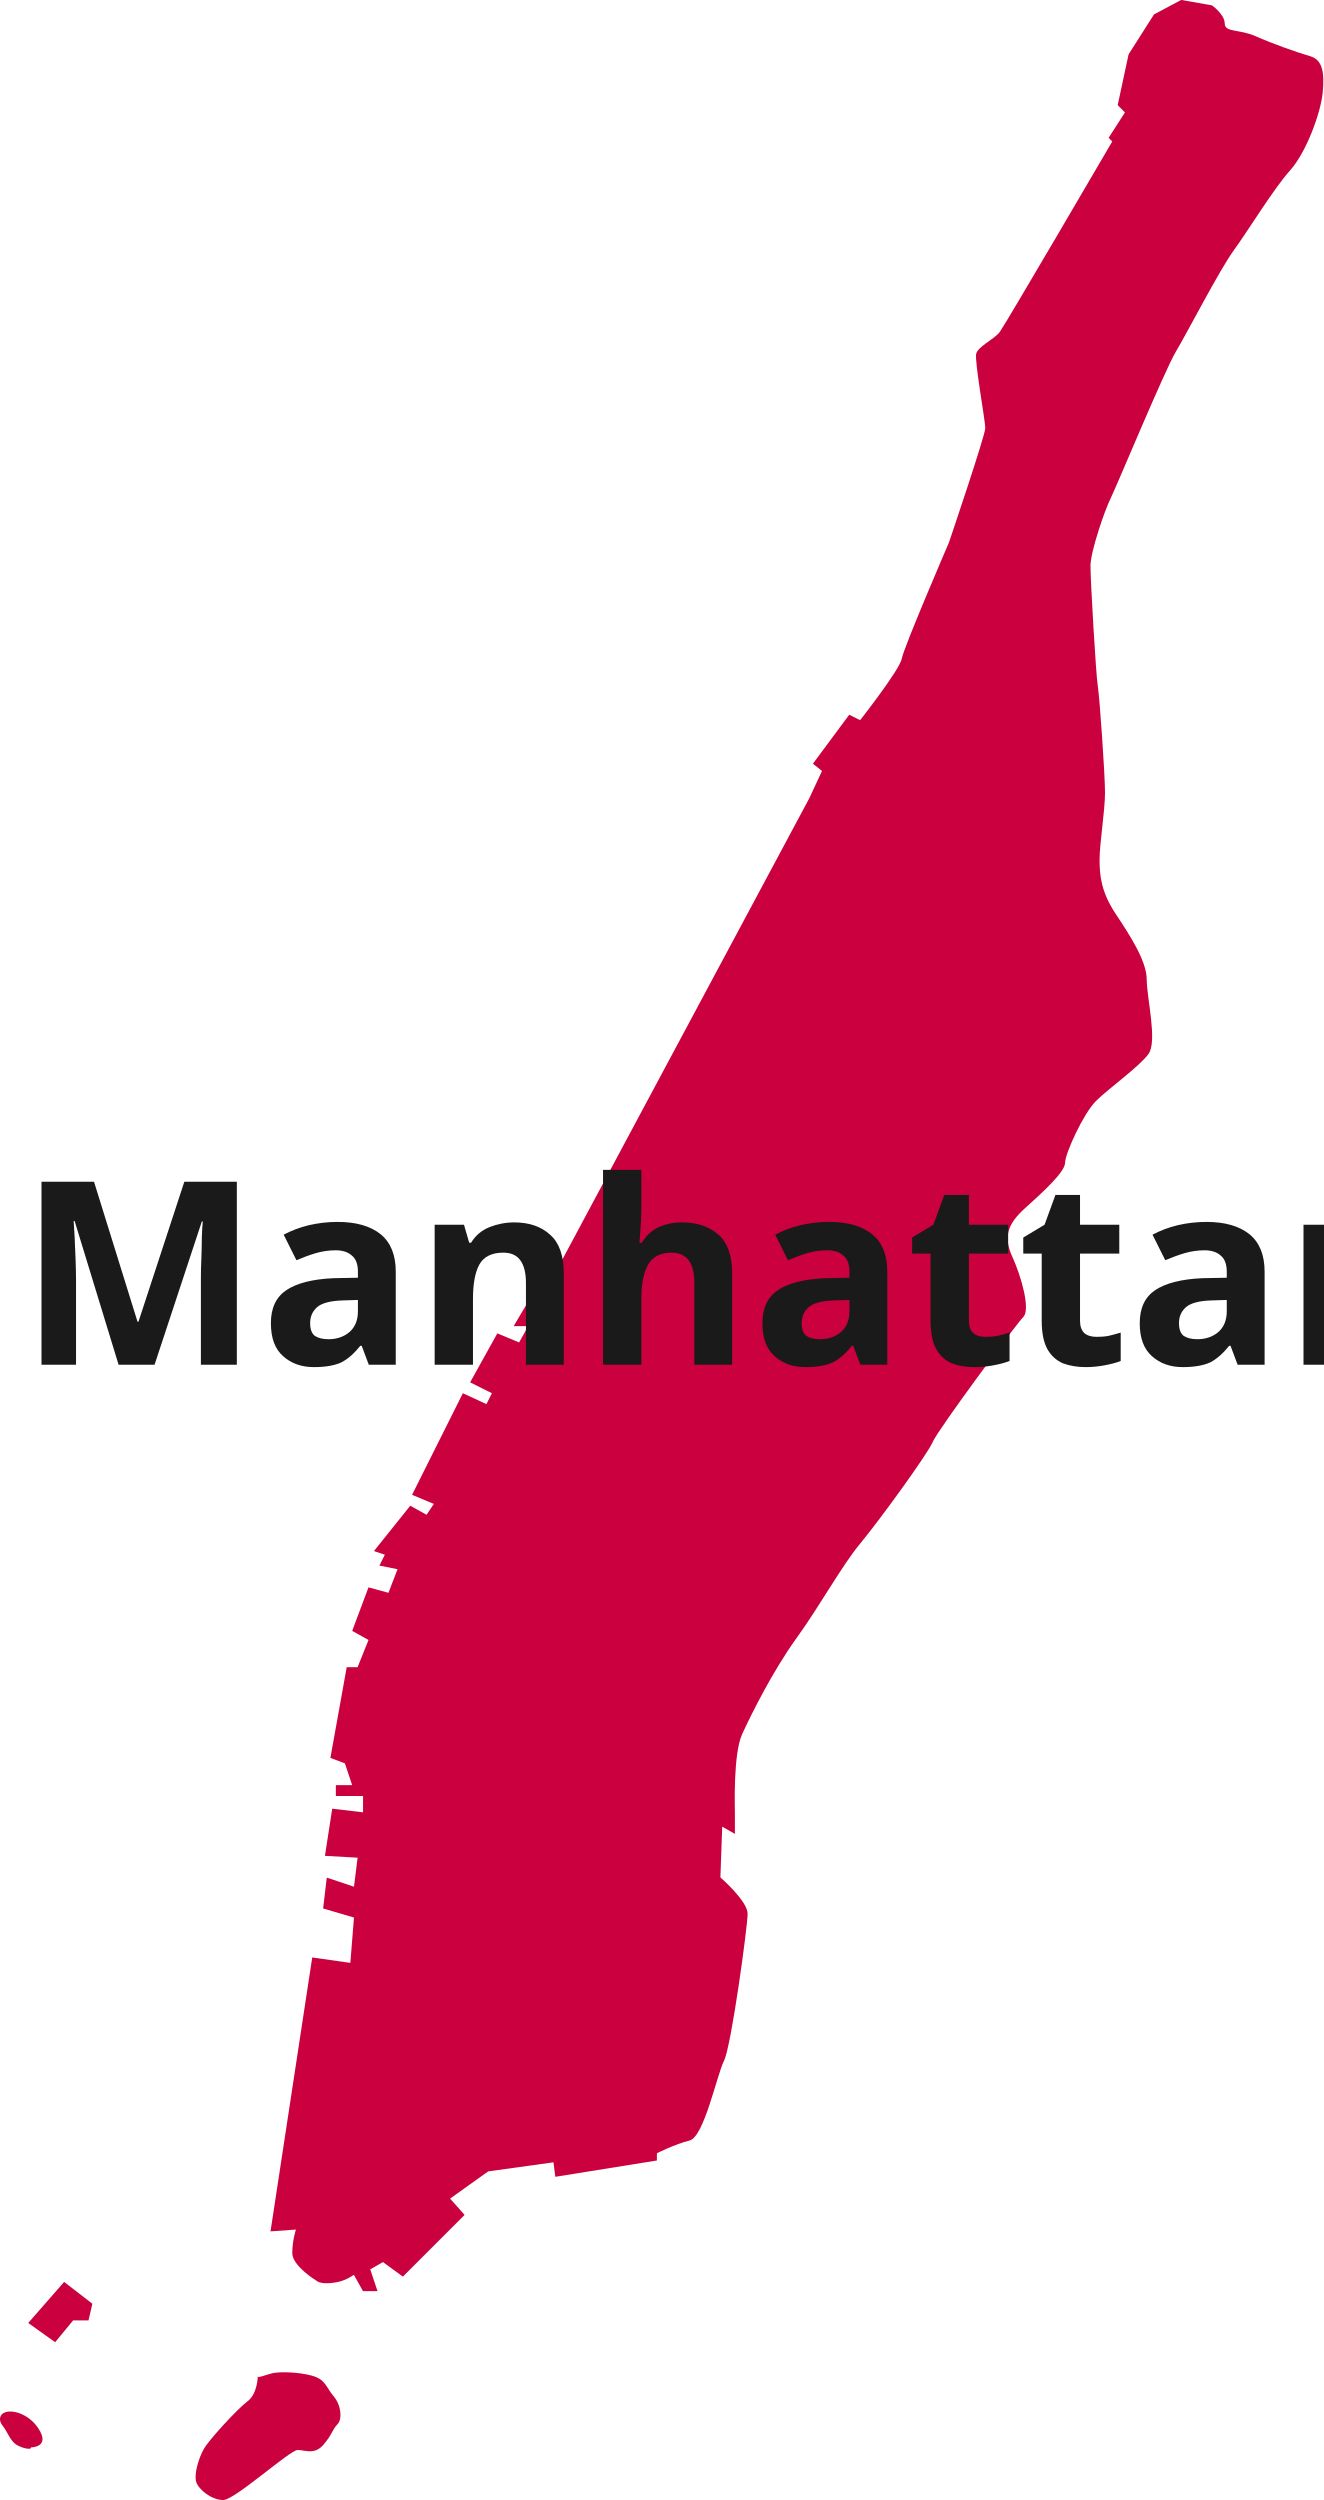
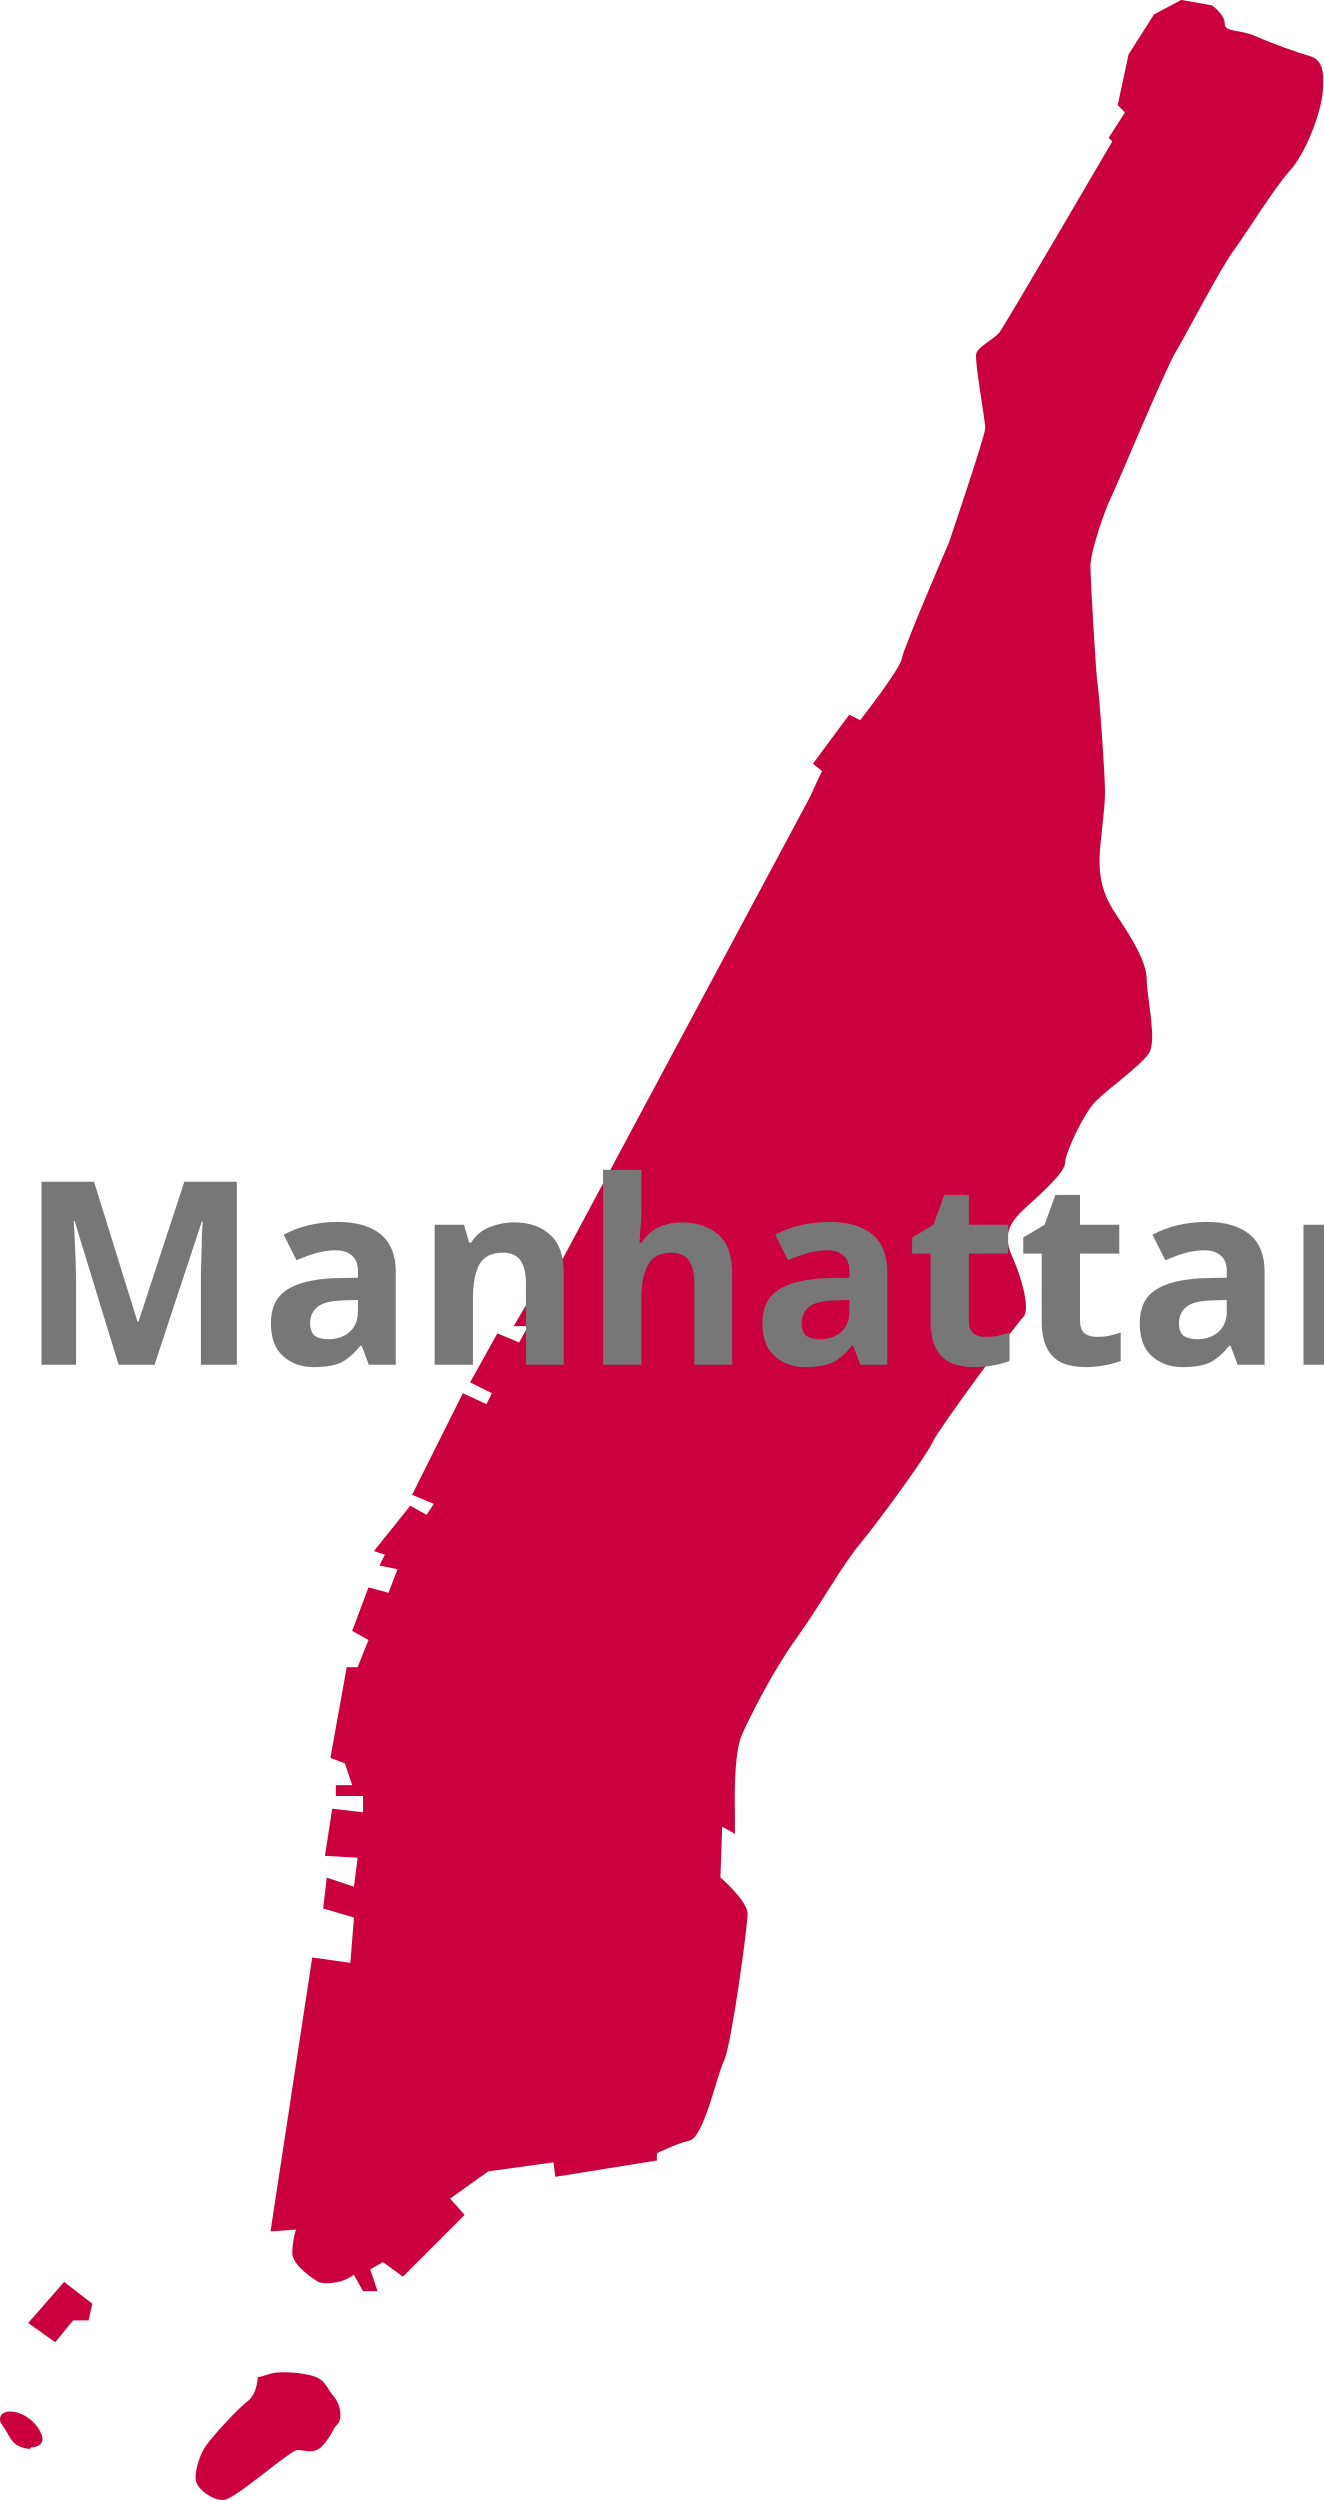
<svg xmlns="http://www.w3.org/2000/svg" width="43.716mm" height="82.59mm" version="1.1" viewBox="0 0 43.716 82.59">
  <g transform="translate(-67.456 -16.312)" fill="#cb003e">
    <path d="m77.891 91.646s-0.779-0.479-0.779-0.899c0-0.419 0.12-0.779 0.12-0.779l-0.839 0.06 1.378-9.05 1.259 0.18 0.12-1.498-1.019-0.3 0.12-1.019 0.899 0.3 0.12-0.959-1.079-0.06 0.24-1.558 1.019 0.12v-0.539h-0.899v-0.36h0.539l-0.24-0.719-0.479-0.18 0.539-2.997h0.36l0.36-0.899-0.539-0.3 0.539-1.438 0.659 0.18 0.3-0.779-0.599-0.12 0.18-0.36-0.36-0.12 1.199-1.498 0.539 0.3 0.24-0.36-0.719-0.3 1.678-3.356 0.779 0.36 0.18-0.36-0.719-0.36 0.899-1.618 0.719 0.3 0.3-0.539h-0.48l0.959-1.618h0.479l0.06-0.24h-0.779l0.18-0.36h0.719l8.15-15.223 0.419-0.899-0.3-0.24 1.199-1.618 0.36 0.18s1.319-1.678 1.378-2.038c0.06-0.36 1.558-3.836 1.558-3.836s1.199-3.536 1.199-3.776c0-0.24-0.36-2.217-0.3-2.457 0.06-0.24 0.599-0.479 0.779-0.719 0.18-0.24 3.716-6.293 3.716-6.293l-0.12-0.12 0.539-0.839-0.24-0.24 0.36-1.678 0.839-1.319 0.899-0.479 1.019 0.18s0.419 0.3 0.419 0.599c0 0.3 0.479 0.18 1.019 0.419 0.539 0.24 1.378 0.539 1.798 0.659 0.42 0.12 0.48 0.539 0.42 1.199-0.06 0.659-0.539 1.978-1.079 2.577-0.539 0.599-1.378 1.978-1.858 2.637-0.479 0.659-1.558 2.757-1.918 3.356-0.36 0.599-1.978 4.495-2.158 4.854-0.18 0.36-0.659 1.738-0.659 2.217 0 0.479 0.18 3.596 0.24 3.955 0.06 0.36 0.24 2.937 0.24 3.536 0 0.599-0.18 1.678-0.18 2.217 0 0.539 0.06 1.079 0.539 1.798 0.479 0.719 1.019 1.558 1.019 2.158 0 0.599 0.36 2.038 0.06 2.457-0.3 0.42-1.319 1.139-1.738 1.558-0.419 0.42-1.019 1.738-1.019 2.038 0 0.3-0.719 0.959-1.319 1.498-0.599 0.539-0.719 0.959-0.42 1.618 0.3 0.659 0.599 1.738 0.36 1.978-0.24 0.24-2.817 3.716-2.996 4.135-0.18 0.419-1.798 2.637-2.397 3.356-0.599 0.719-1.319 2.038-2.098 3.116-0.779 1.079-1.498 2.517-1.798 3.176-0.3 0.659-0.24 2.397-0.24 2.637v0.659l-0.419-0.24-0.06 1.678s0.899 0.779 0.899 1.199c0 0.42-0.539 4.375-0.779 4.855-0.24 0.479-0.659 2.517-1.139 2.637-0.479 0.12-1.079 0.42-1.079 0.42v0.24l-3.356 0.539-0.06-0.479-2.158 0.3-1.258 0.899 0.479 0.539-2.038 2.038-0.659-0.48-0.42 0.24 0.24 0.719h-0.48l-0.3-0.539s-0.24 0.18-0.539 0.24c-0.3 0.06-0.599 0.06-0.719-0.06z" stroke-width=".248" />
    <g stroke-width=".265">
      <path d="m75.974 94.792s0 0.593-0.339 0.848c-0.339 0.254-1.271 1.271-1.441 1.568-0.17 0.297-0.339 0.848-0.254 1.102 0.085 0.254 0.509 0.593 0.89 0.593s2.204-1.653 2.458-1.653c0.254 0 0.551 0.17 0.848-0.169 0.297-0.339 0.297-0.509 0.466-0.678 0.17-0.17 0.127-0.636-0.127-0.932s-0.254-0.551-0.72-0.678-1.059-0.127-1.271-0.085c-0.212 0.042-0.593 0.212-0.508 0.085z" />
      <path d="m68.473 97.165s0.551 0 0.339-0.466c-0.212-0.466-0.678-0.72-1.017-0.72-0.339 0-0.424 0.254-0.254 0.466 0.169 0.212 0.254 0.509 0.466 0.636 0.212 0.127 0.508 0.169 0.466 0.085z" />
      <path d="m69.278 93.689 0.593-0.72h0.509l0.127-0.551-0.932-0.72-1.187 1.356z" />
    </g>
  </g>
-   <text x="0.607" y="45.086" fill="#1a1a1a" font-family="sans-serif" font-size="8.467px" font-weight="bold" stroke-width=".265" xml:space="preserve">
+   <text x="0.607" y="45.086" fill="#777777" font-family="sans-serif" font-size="8.467px" font-weight="bold" stroke-width=".265" xml:space="preserve">
    <tspan x="0.607" y="45.086" stroke-width=".265">Manhattan</tspan>
  </text>
</svg>
